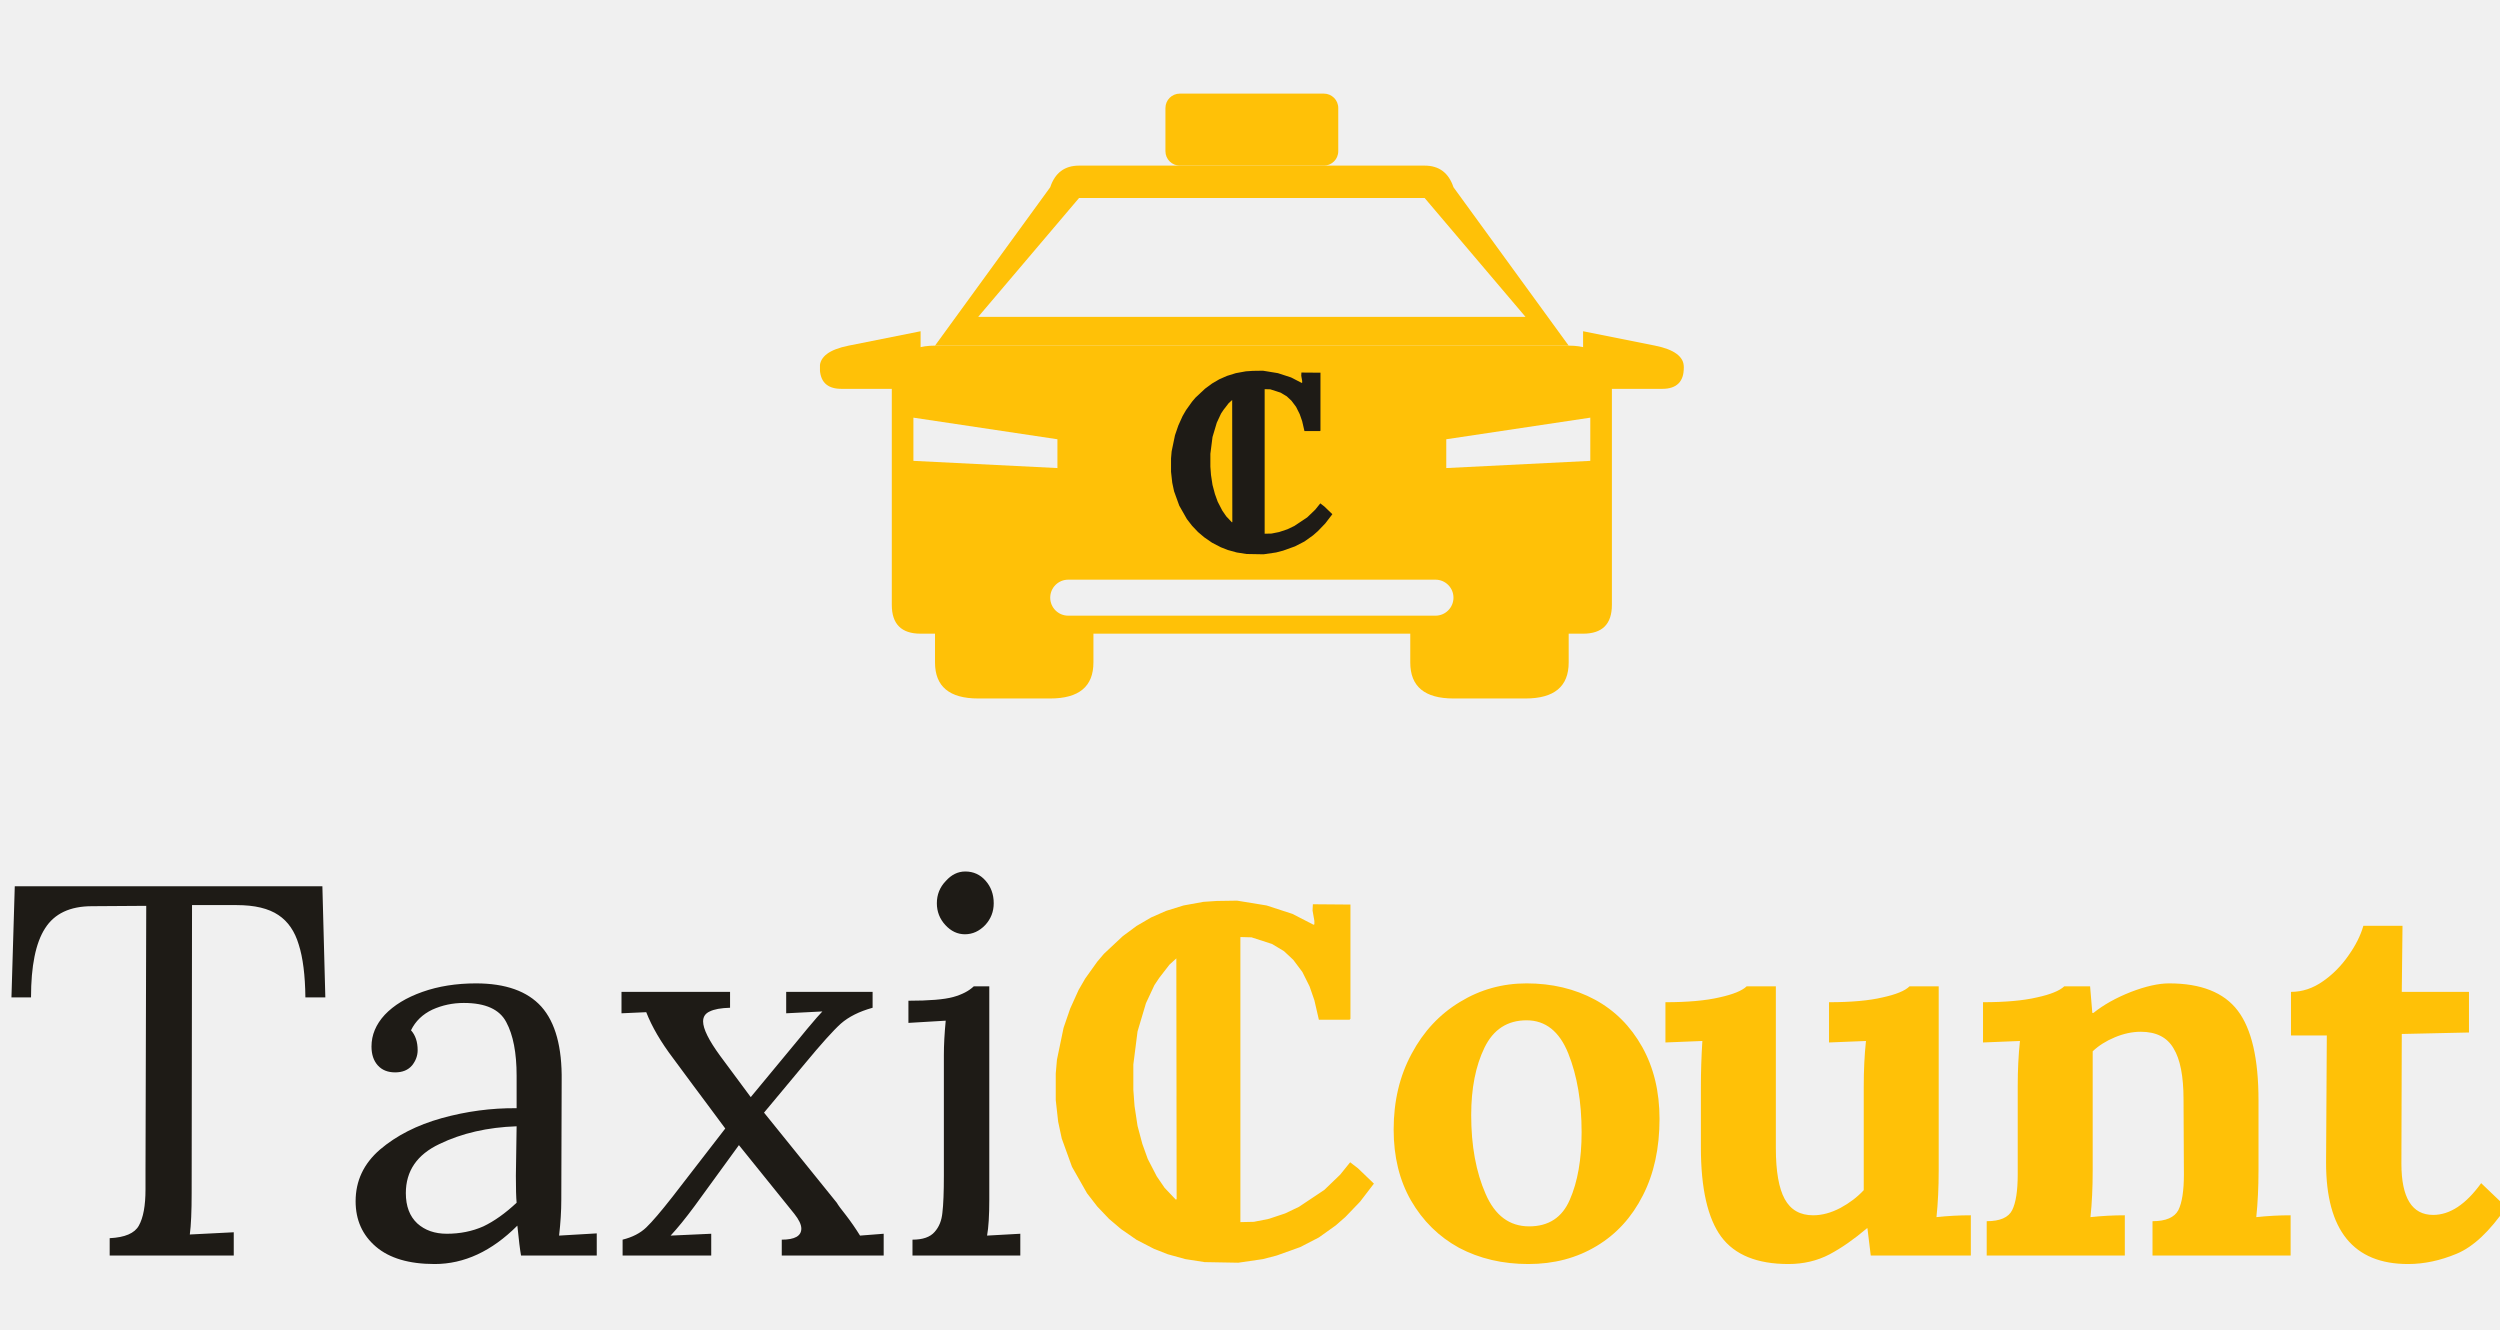
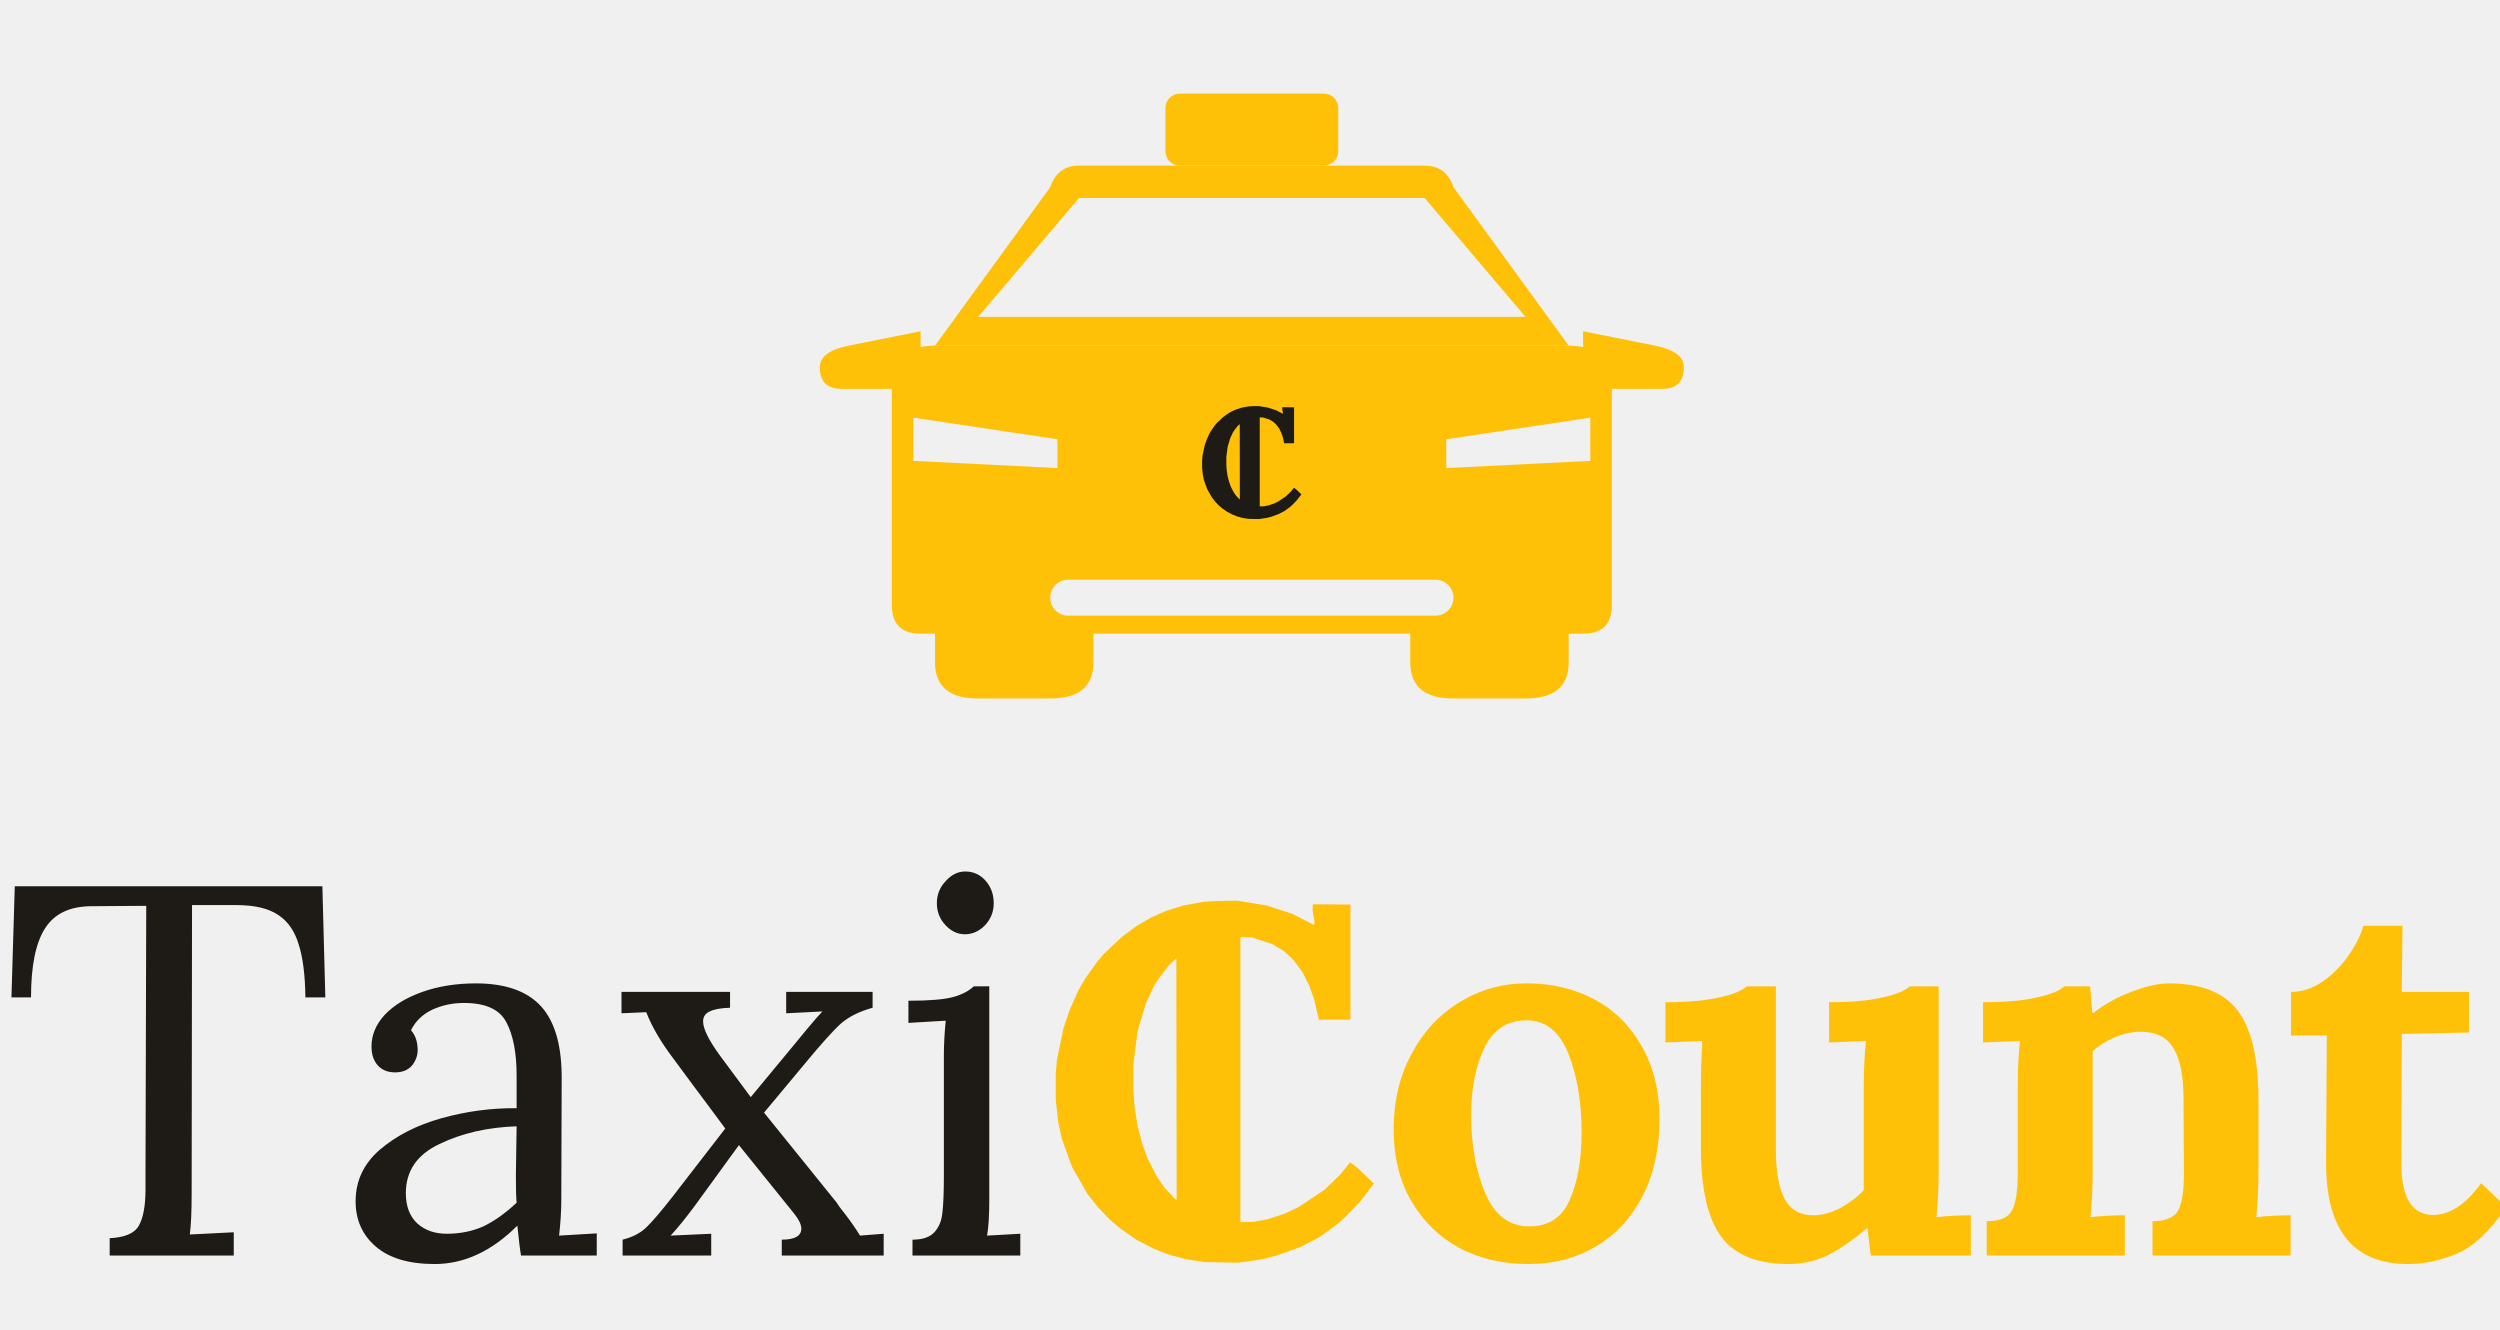
<svg xmlns="http://www.w3.org/2000/svg" viewBox="0 0 677 360" width="677" height="360">
  <g transform="translate(222,0) scale(1.95)">
    <defs>
      <mask id="m6">
        <rect width="120" height="120" fill="#000" />
        <g fill="#fff">
          <rect x="48" y="13" width="24" height="10" rx="2" />
          <path d="M16 48 L32 26 Q33 23 36 23 L84 23 Q87 23 88 26 L104 48 Z" />
          <path d="M10 54 Q10 48 16 48 L104 48 Q110 48 110 54 L110 84 Q110 88 106 88 L14 88 Q10 88 10 84 Z" />
          <path d="M14 46 L4 48 Q0 48.8 0 51 Q0 54 3 54 L14 54 Z" />
          <path d="M106 46 L116 48 Q120 48.8 120 51 Q120 54 117 54 L106 54 Z" />
          <path d="M16 84 L38 84 L38 92 Q38 97 32 97 L22 97 Q16 97 16 92 Z" />
          <path d="M82 84 L104 84 L104 92 Q104 97 98 97 L88 97 Q82 97 82 92 Z" />
        </g>
        <g fill="#000">
          <path d="M22 44 L36 27.5 L84 27.5 L98 44 Z" />
          <path d="M13 58 L33 61 L33 65 L13 64 Z" />
          <path d="M107 58 L87 61 L87 65 L107 64 Z" />
          <rect x="32" y="80.5" width="56" height="5" rx="2.5" />
        </g>
      </mask>
    </defs>
    <rect width="120" height="120" fill="#FFC107" mask="url(#m6)" />
-     <g transform="translate(60,64.25) scale(0.04235) translate(-270.5,-307)">
+     <g transform="translate(60,64.25) scale(0.026059) translate(-270.5,-307)">
      <path fill="#1E1B16" fill-rule="evenodd" d="M273.5,6.0L307.0,5.5L356.0,13.5L399.0,27.5L434.0,45.5L435.5,45.0L435.5,39.0L432.5,22.0L433.0,11.5L495.5,12.0L495.5,202.0L494.0,203.5L443.0,203.5L435.5,171.0L427.5,148.0L415.5,124.0L400.5,104.0L385.0,89.5L365.0,77.5L331.0,66.5L312.5,66.0L312.5,540.0L335.0,539.5L360.0,534.5L387.0,525.5L410.0,514.5L452.0,486.5L478.5,461.0L495.0,440.5L508.0,450.5L534.5,476.0L511.5,506.0L487.0,531.5L471.0,545.5L443.0,565.5L412.0,581.5L373.0,595.5L350.0,601.5L309.0,607.5L253.0,606.5L221.0,601.5L192.0,593.5L169.0,584.5L140.0,569.5L114.0,551.5L94.0,534.5L74.5,514.0L57.5,492.0L32.5,448.0L15.5,401.0L9.5,373.0L5.5,337.0L5.5,293.0L7.5,270.0L18.5,217.0L29.5,185.0L43.5,154.0L54.5,135.0L74.5,107.0L85.5,94.0L117.0,64.5L140.0,47.5L164.0,33.5L189.0,22.5L218.0,13.5L251.0,7.5ZM206.0,101.5L194.5,112.0L177.5,134.0L169.5,146.0L155.5,176.0L141.5,223.0L134.5,278.0L134.5,320.0L136.5,347.0L141.5,380.0L149.5,410.0L158.5,435.0L173.5,464.0L186.5,483.0L205.0,502.5L206.5,502.0Z" />
    </g>
  </g>
  <g transform="translate(0,340)">
    <path fill="#1E1B16" d="M29.7,-4.7Q35.9,-5 37.6,-8.1Q39.4,-11.3 39.4,-17.9L39.4,-22.3L39.6,-94.7L24.9,-94.6Q16,-94.6 12.2,-88.6Q8.4,-82.7 8.4,-69.9L3.1,-69.9L4,-100L87.3,-100L88.1,-69.9L82.7,-69.9Q82.6,-78.9 80.9,-84.2Q79.3,-89.6 75.4,-92.2Q71.4,-94.9 64.1,-94.9L52,-94.9L51.9,-17Q51.9,-9.4 51.4,-5.7L63.3,-6.3L63.3,0L29.7,0L29.7,-4.7ZM96.3,-14.7Q96.3,-23 102.9,-28.7Q109.6,-34.4 119.6,-37.2Q129.7,-40 139.9,-39.9L139.9,-48.7Q139.9,-58 137.1,-63.2Q134.4,-68.4 125.6,-68.4Q121.1,-68.4 117.1,-66.6Q113.1,-64.7 111.3,-61Q113.1,-59 113.1,-55.6Q113.1,-53.4 111.6,-51.5Q110,-49.6 107,-49.6Q104,-49.6 102.3,-51.5Q100.6,-53.4 100.6,-56.6Q100.6,-61.3 104.2,-65.2Q107.9,-69.1 114.4,-71.4Q120.9,-73.7 128.9,-73.7Q140.9,-73.7 146.6,-67.4Q152.3,-61 152.1,-47.3L152,-15.1Q152,-10.6 151.4,-5.4L161.6,-6L161.6,0L141.1,0Q140.7,-2.1 140.1,-8.1Q129.7,2.3 117.7,2.3Q107.3,2.3 101.8,-2.4Q96.3,-7.1 96.3,-14.7ZM139.9,-14.3Q139.7,-16.4 139.7,-21.6L139.9,-35Q128.1,-34.6 119,-30.2Q109.9,-25.9 109.9,-16.9Q109.9,-11.6 113,-8.7Q116.1,-5.9 121,-5.9Q126.4,-5.9 130.9,-7.9Q135.3,-10 139.9,-14.3ZM168.6,-4.3Q172.6,-5.3 175,-7.6Q177.4,-9.9 182.1,-15.9L196.4,-34.4Q194,-37.6 191.8,-40.6Q189.6,-43.6 187.7,-46.1L182.3,-53.4Q177.3,-60 175,-65.9L168.3,-65.6L168.3,-71.4L197.7,-71.4L197.7,-67.1Q194,-67 192.2,-66.1Q190.4,-65.3 190.4,-63.4Q190.4,-60.4 195,-54.1L203.3,-42.9L216.3,-58.6L218.6,-61.4Q221.7,-65.1 222.7,-66.1L212.9,-65.6L212.9,-71.4L236.3,-71.4L236.3,-67.1Q230.9,-65.6 227.7,-62.8Q224.6,-60 217.9,-51.9L206.9,-38.7L226.6,-14.3Q227.1,-13.4 229.1,-10.9Q231.1,-8.3 232.9,-5.4L239.3,-5.9L239.3,0L211.7,0L211.7,-4.3Q217,-4.3 217,-7.3Q217,-8.9 215.1,-11.3L200.1,-29.9L188.1,-13.4Q184.4,-8.4 181.6,-5.4L192.6,-5.9L192.6,0L168.6,0L168.6,-4.3ZM253.7,-95.4Q253.7,-98.9 256.1,-101.4Q258.4,-104 261.4,-104Q264.7,-104 266.9,-101.5Q269.1,-99 269.1,-95.4Q269.1,-92 266.8,-89.5Q264.4,-87 261.3,-87Q258.3,-87 256,-89.5Q253.7,-92 253.7,-95.4ZM247.1,-4.3Q251.3,-4.3 253.1,-6.4Q254.9,-8.4 255.2,-11.6Q255.6,-14.9 255.6,-21.7L255.6,-54.3Q255.6,-58.4 256.1,-63.6L246,-63L246,-69Q254.4,-69 258.1,-70Q261.7,-71 263.7,-72.9L267.9,-72.9L267.9,-15.1Q267.9,-8.7 267.3,-5.4L276.3,-5.9L276.3,0L247.1,0L247.1,-4.3Z" />
    <g transform="translate(285,0)">
      <g transform="translate(0,-97) scale(0.16287)">
        <path fill="#FFC107" fill-rule="evenodd" d="M273.5,6.0L307.0,5.5L356.0,13.5L399.0,27.5L434.0,45.5L435.5,45.0L435.5,39.0L432.5,22.0L433.0,11.5L495.5,12.0L495.5,202.0L494.0,203.5L443.0,203.5L435.5,171.0L427.5,148.0L415.5,124.0L400.5,104.0L385.0,89.5L365.0,77.5L331.0,66.5L312.5,66.0L312.5,540.0L335.0,539.5L360.0,534.5L387.0,525.5L410.0,514.5L452.0,486.5L478.5,461.0L495.0,440.5L508.0,450.5L534.5,476.0L511.5,506.0L487.0,531.5L471.0,545.5L443.0,565.5L412.0,581.5L373.0,595.5L350.0,601.5L309.0,607.5L253.0,606.5L221.0,601.5L192.0,593.5L169.0,584.5L140.0,569.5L114.0,551.5L94.0,534.5L74.5,514.0L57.5,492.0L32.5,448.0L15.5,401.0L9.5,373.0L5.5,337.0L5.5,293.0L7.5,270.0L18.5,217.0L29.5,185.0L43.5,154.0L54.5,135.0L74.5,107.0L85.5,94.0L117.0,64.5L140.0,47.5L164.0,33.5L189.0,22.5L218.0,13.5L251.0,7.5ZM206.0,101.5L194.5,112.0L177.5,134.0L169.5,146.0L155.5,176.0L141.5,223.0L134.5,278.0L134.5,320.0L136.5,347.0L141.5,380.0L149.5,410.0L158.5,435.0L173.5,464.0L186.5,483.0L205.0,502.5L206.5,502.0Z" />
      </g>
    </g>
    <g transform="translate(373,0)">
      <path fill="#FFC107" d="M4.4,-34.1Q4.4,-45.7 9.3,-54.7Q14.1,-63.7 22.4,-68.7Q30.6,-73.7 40.4,-73.7Q50.7,-73.7 58.9,-69.3Q67,-64.9 71.7,-56.5Q76.4,-48.1 76.4,-37Q76.4,-25.1 71.9,-16.3Q67.4,-7.4 59.4,-2.6Q51.3,2.3 40.9,2.3Q30.4,2.3 22.1,-2.1Q13.9,-6.6 9.1,-14.9Q4.4,-23.1 4.4,-34.1ZM55.3,-33.4Q55.3,-45.7 51.7,-54.7Q48.1,-63.7 40.4,-63.7Q32.6,-63.7 29,-56.3Q25.4,-48.9 25.4,-38Q25.4,-25.6 29.3,-16.7Q33.1,-7.9 41.1,-7.9Q49,-7.9 52.1,-15.1Q55.3,-22.4 55.3,-33.4ZM87.6,-29.3L87.6,-45.7Q87.6,-51.7 88,-58.1L78,-57.7L78,-68.6Q87,-68.6 92.6,-69.9Q98.1,-71.1 100,-72.9L107.9,-72.9L107.9,-29.1Q107.9,-19.7 110.3,-15.3Q112.7,-10.9 118,-10.9Q121.6,-10.9 125.4,-12.9Q129.1,-14.9 131.7,-17.7L131.7,-45.7Q131.7,-52.4 132.3,-58.1L122.3,-57.7L122.3,-68.6Q131.3,-68.6 136.8,-69.9Q142.3,-71.1 144.1,-72.9L152,-72.9L152,-23Q152,-16.1 151.4,-10.4Q156,-10.9 160.7,-10.9L160.7,0L133.6,0L132.7,-7.4L132.6,-7.4Q127.3,-2.9 122.4,-0.3Q117.4,2.3 111.3,2.3Q98.6,2.3 93.1,-5.1Q87.6,-12.6 87.6,-29.3ZM165,-9.3Q170.4,-9.3 171.9,-12.3Q173.4,-15.3 173.4,-22L173.4,-46Q173.4,-52.4 174,-58.1L164,-57.7L164,-68.6Q173,-68.6 178.6,-69.9Q184.1,-71.1 186,-72.9L193,-72.9Q193,-72.6 193.6,-65.7L193.9,-65.7Q198,-69 204.1,-71.4Q210.1,-73.7 214.4,-73.7Q227.4,-73.7 233,-66.3Q238.6,-58.9 238.6,-42.1L238.6,-23Q238.6,-16.1 238,-10.4Q242.7,-10.9 247.3,-10.9L247.3,0L209.9,0L209.9,-9.3Q215.3,-9.3 216.9,-12.3Q218.4,-15.3 218.4,-22L218.3,-42.3Q218.3,-51.7 215.6,-56.1Q213,-60.6 206.7,-60.6Q203.3,-60.6 199.7,-59.1Q196.1,-57.6 193.7,-55.3L193.7,-23Q193.7,-16.1 193.1,-10.4Q197.7,-10.9 202.4,-10.9L202.4,0L165,0L165,-9.3ZM256.9,-25.1L257.1,-59.6L247.4,-59.6L247.4,-71.4Q252,-71.4 256.1,-74.3Q260.1,-77.1 263,-81.3Q265.9,-85.4 267,-89.3L277.6,-89.3L277.4,-71.4L295.6,-71.4L295.6,-60.4L277.4,-60L277.3,-24.9Q277.3,-11 285.9,-11Q292.7,-11 298.9,-19.6L305.7,-13.1Q299,-3.3 292.3,-0.5Q285.6,2.3 279.1,2.3Q256.9,2.3 256.9,-25.1Z" />
    </g>
  </g>
</svg>
